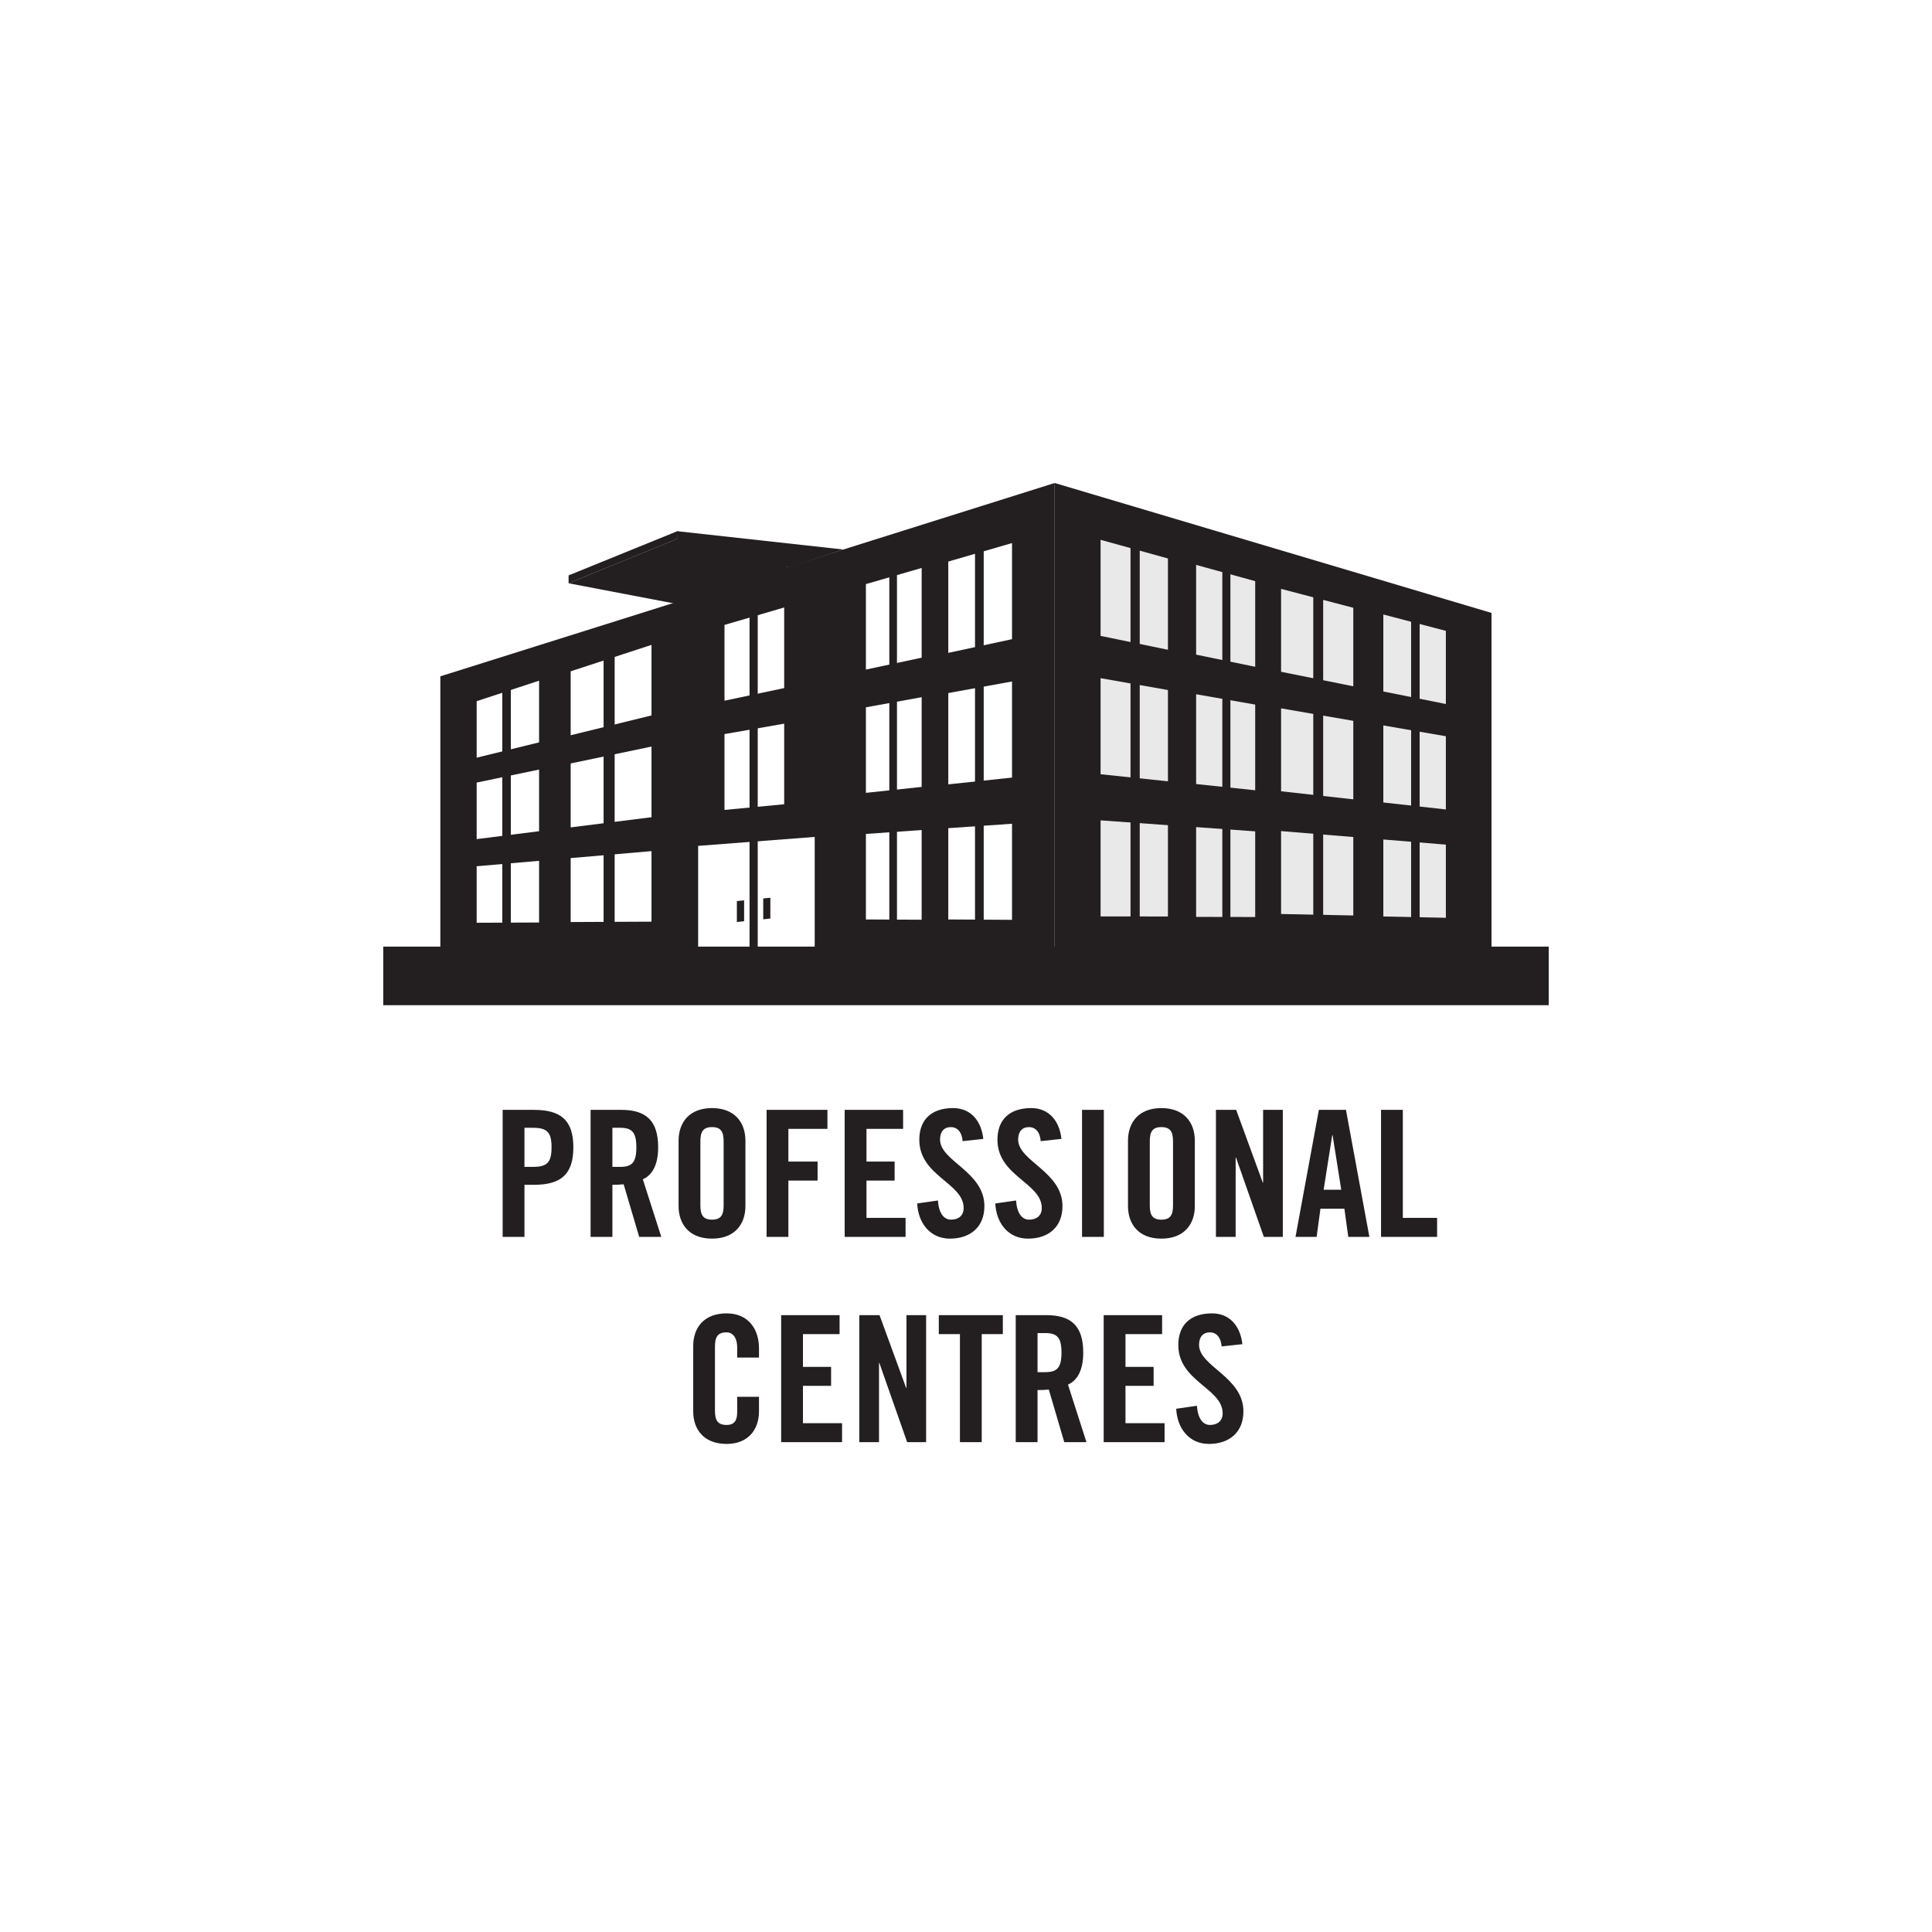
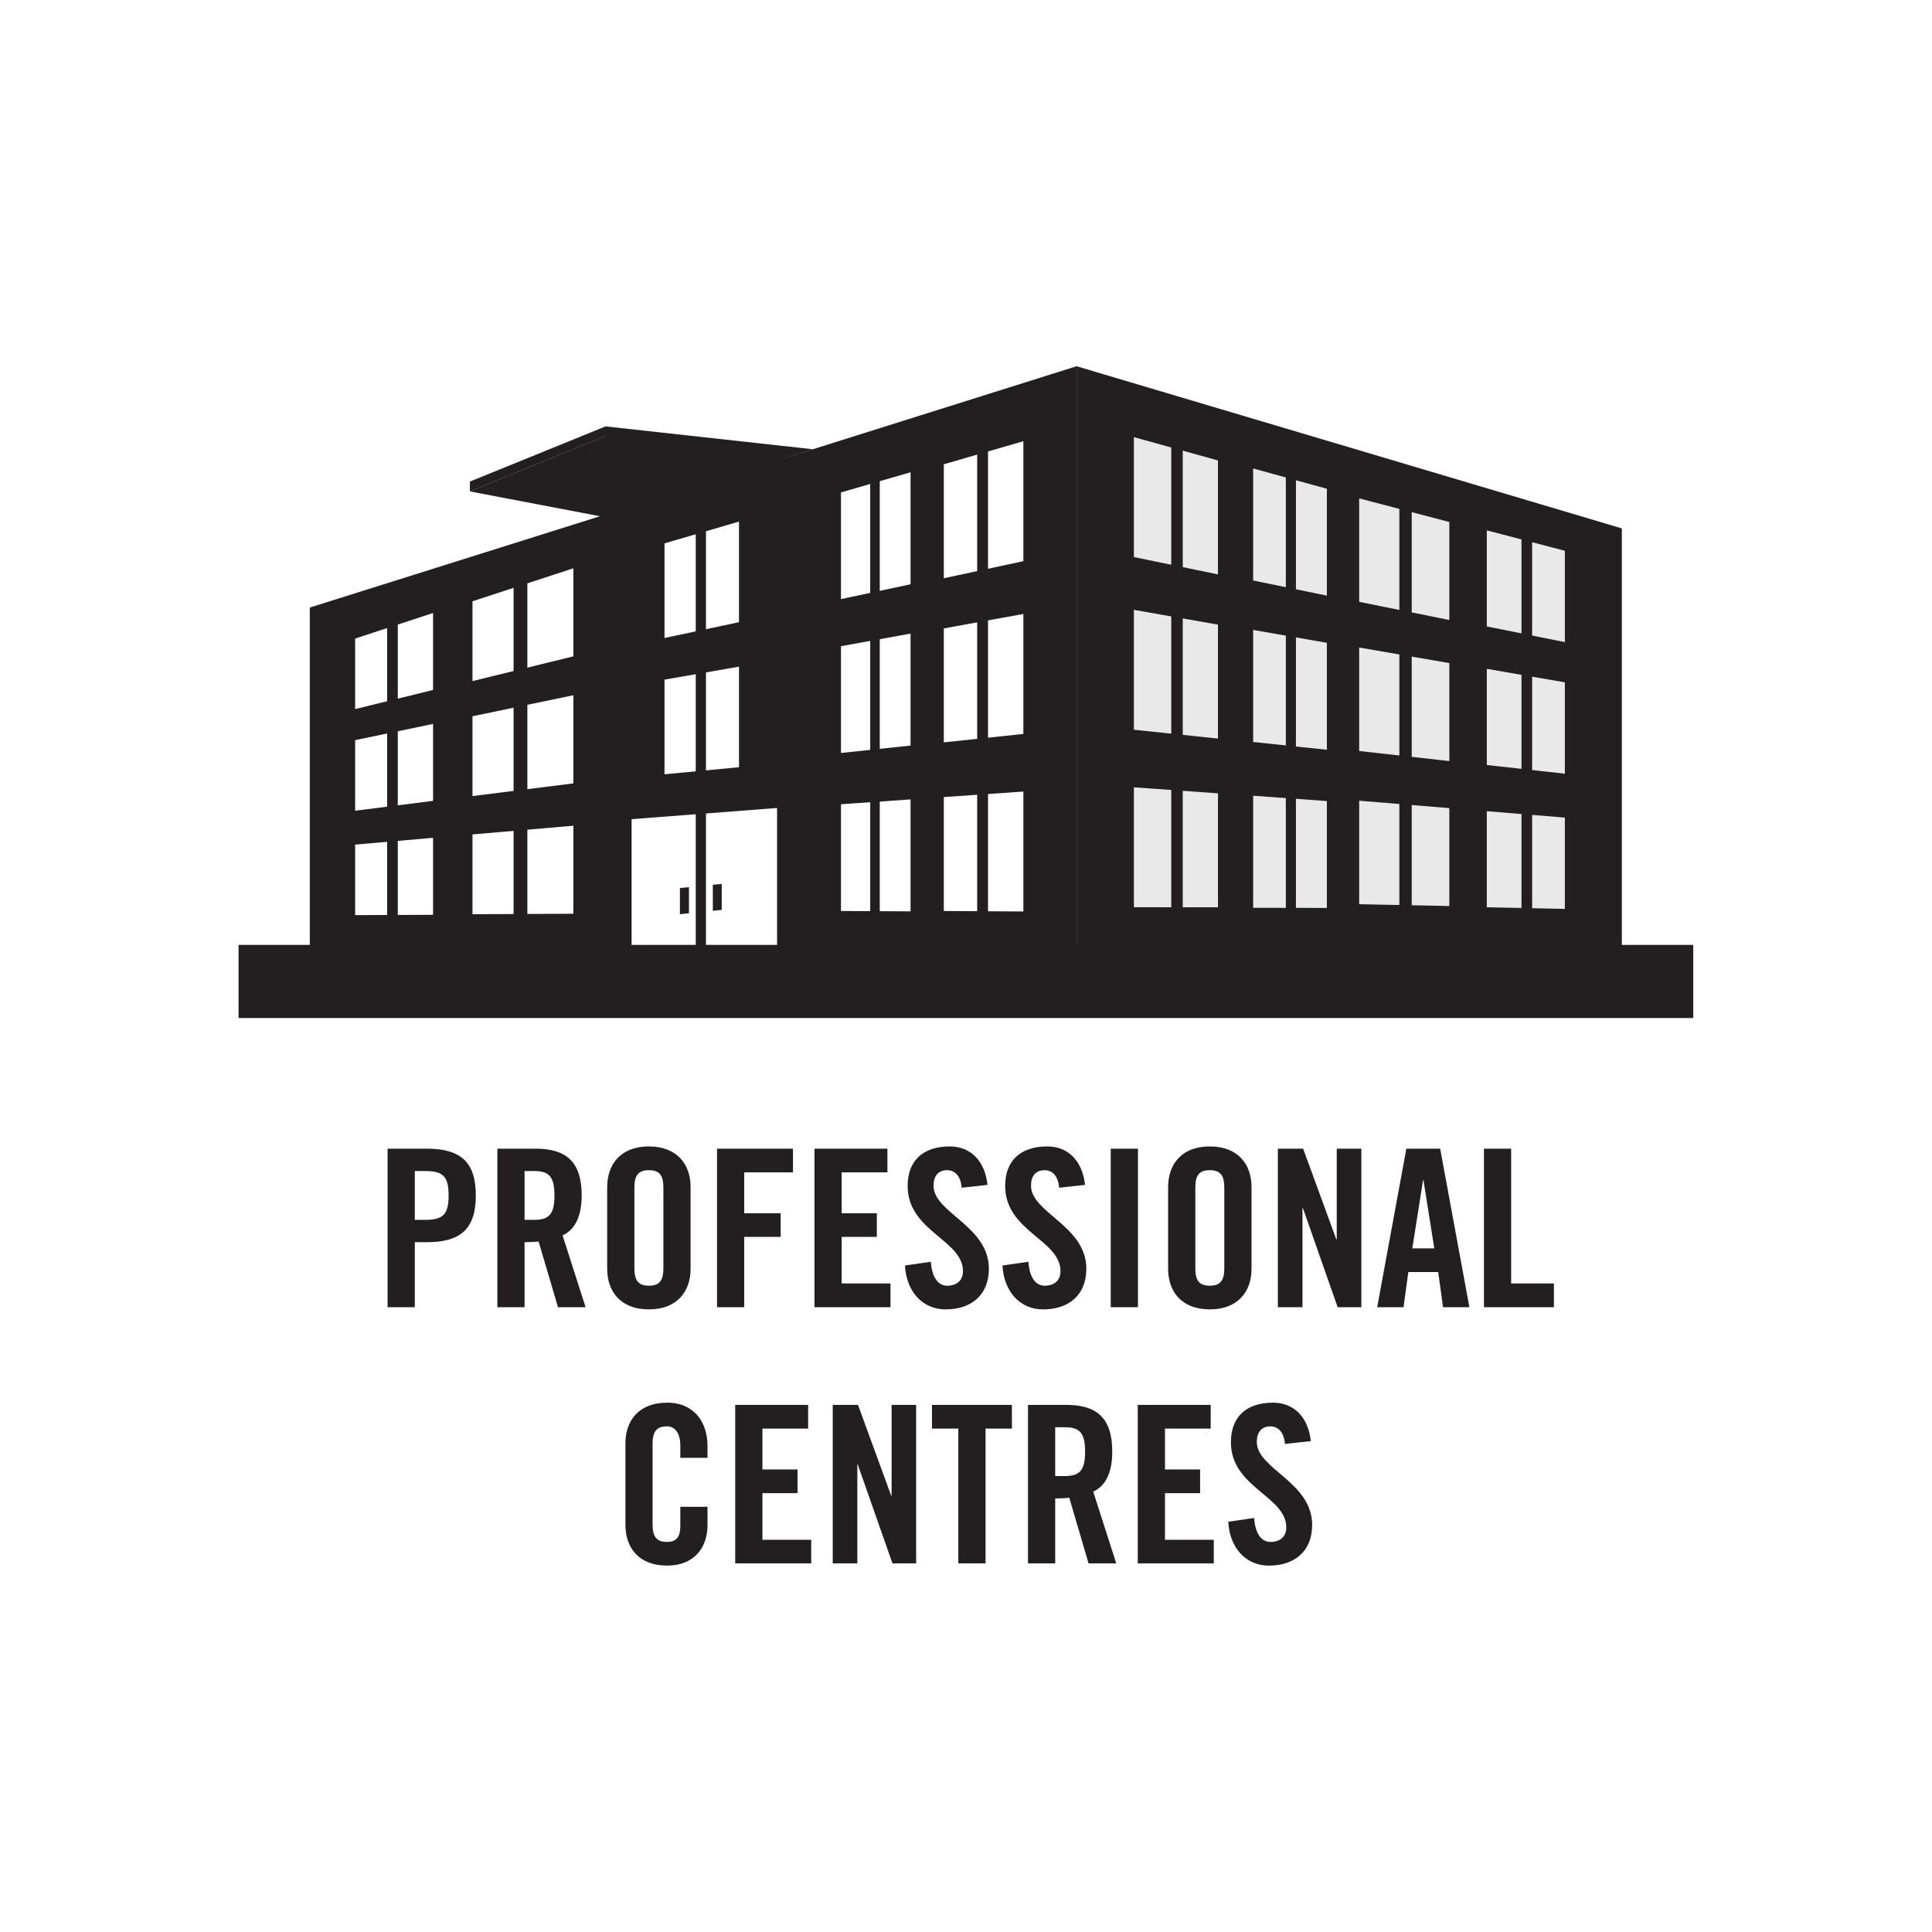
- <svg xmlns="http://www.w3.org/2000/svg" class="class-icon" viewBox="0 0 144 144">
+ <svg xmlns="http://www.w3.org/2000/svg" class="class-icon" viewBox="14.32 14.13 115.37 115.37">
  <path fill-rule="nonzero" fill="rgb(13.73%, 12.16%, 12.549%)" fill-opacity="1" d="M 78.609 36 L 78.609 70.953 L 111.168 70.938 L 111.168 45.684 " />
  <path fill-rule="nonzero" fill="rgb(91.364%, 91.206%, 91.246%)" fill-opacity="1" d="M 89.152 48.793 L 93.555 49.699 L 93.555 43.316 L 89.152 42.105 " />
  <path fill-rule="nonzero" fill="rgb(91.364%, 91.206%, 91.246%)" fill-opacity="1" d="M 89.152 58.438 L 93.555 58.902 L 93.555 52.516 L 89.152 51.746 " />
  <path fill-rule="nonzero" fill="rgb(91.364%, 91.206%, 91.246%)" fill-opacity="1" d="M 89.152 68.34 L 93.555 68.348 L 93.555 61.965 L 89.152 61.648 " />
  <path fill-rule="nonzero" fill="rgb(13.73%, 12.16%, 12.549%)" fill-opacity="1" d="M 91.105 69.754 L 91.707 69.746 L 91.707 41.242 L 91.105 41.066 " />
  <path fill-rule="nonzero" fill="rgb(91.364%, 91.206%, 91.246%)" fill-opacity="1" d="M 82.031 47.395 L 87.051 48.43 L 87.051 41.625 L 82.031 40.234 " />
  <path fill-rule="nonzero" fill="rgb(91.364%, 91.206%, 91.246%)" fill-opacity="1" d="M 82.031 57.707 L 87.051 58.234 L 87.051 51.43 L 82.031 50.547 " />
  <path fill-rule="nonzero" fill="rgb(91.364%, 91.206%, 91.246%)" fill-opacity="1" d="M 82.031 68.305 L 87.051 68.309 L 87.051 61.504 L 82.031 61.145 " />
  <path fill-rule="nonzero" fill="rgb(13.73%, 12.16%, 12.549%)" fill-opacity="1" d="M 84.262 69.836 L 84.949 69.797 L 84.949 39.371 L 84.262 39.191 " />
  <path fill-rule="nonzero" fill="rgb(91.364%, 91.206%, 91.246%)" fill-opacity="1" d="M 103.105 51.539 L 107.766 52.473 L 107.766 47.02 L 103.105 45.801 " />
  <path fill-rule="nonzero" fill="rgb(91.364%, 91.206%, 91.246%)" fill-opacity="1" d="M 103.105 59.812 L 107.766 60.332 L 107.766 54.875 L 103.105 54.07 " />
  <path fill-rule="nonzero" fill="rgb(91.364%, 91.206%, 91.246%)" fill-opacity="1" d="M 103.105 68.309 L 107.766 68.406 L 107.766 62.953 L 103.105 62.57 " />
  <path fill-rule="nonzero" fill="rgb(13.73%, 12.16%, 12.549%)" fill-opacity="1" d="M 105.176 69.555 L 105.812 69.562 L 105.812 45.168 L 105.176 44.992 " />
  <path fill-rule="nonzero" fill="rgb(91.364%, 91.206%, 91.246%)" fill-opacity="1" d="M 95.484 50.07 L 100.867 51.152 L 100.867 45.301 L 95.484 43.891 " />
  <path fill-rule="nonzero" fill="rgb(91.364%, 91.206%, 91.246%)" fill-opacity="1" d="M 95.484 58.977 L 100.867 59.578 L 100.867 53.727 L 95.484 52.797 " />
  <path fill-rule="nonzero" fill="rgb(91.364%, 91.206%, 91.246%)" fill-opacity="1" d="M 95.484 68.125 L 100.867 68.234 L 100.867 62.387 L 95.484 61.945 " />
  <path fill-rule="nonzero" fill="rgb(13.73%, 12.16%, 12.549%)" fill-opacity="1" d="M 97.883 69.492 L 98.621 69.477 L 98.621 43.27 L 97.883 43.09 " />
  <path fill-rule="nonzero" fill="rgb(13.73%, 12.16%, 12.549%)" fill-opacity="1" d="M 50.488 39.59 L 42.379 42.887 L 42.379 43.473 L 50.488 40.16 " />
  <path fill-rule="nonzero" fill="rgb(13.73%, 12.16%, 12.549%)" fill-opacity="1" d="M 50.48 40.16 L 42.375 43.473 L 50.434 45.012 L 58.793 42.27 " />
  <path fill-rule="nonzero" fill="rgb(13.73%, 12.16%, 12.549%)" fill-opacity="1" d="M 50.457 39.59 L 50.488 40.879 L 58.793 42.273 L 62.859 40.957 " />
  <path fill-rule="nonzero" fill="rgb(13.73%, 12.16%, 12.549%)" fill-opacity="1" d="M 78.609 36 L 32.82 50.41 L 32.82 70.727 L 78.609 70.703 " />
  <path fill-rule="nonzero" fill="rgb(100%, 100%, 100%)" fill-opacity="1" d="M 40.18 55.332 L 35.527 56.473 L 35.527 52.262 L 40.18 50.734 " />
  <path fill-rule="nonzero" fill="rgb(100%, 100%, 100%)" fill-opacity="1" d="M 40.18 61.953 L 35.527 62.543 L 35.527 58.328 L 40.18 57.359 " />
  <path fill-rule="nonzero" fill="rgb(100%, 100%, 100%)" fill-opacity="1" d="M 40.18 68.758 L 35.527 68.777 L 35.527 64.566 L 40.18 64.16 " />
  <path fill-rule="nonzero" fill="rgb(13.73%, 12.16%, 12.549%)" fill-opacity="1" d="M 37.438 50.586 L 37.438 69.711 L 38.074 69.719 L 38.074 50.363 " />
  <path fill-rule="nonzero" fill="rgb(100%, 100%, 100%)" fill-opacity="1" d="M 48.559 53.324 L 42.535 54.801 L 42.535 50.035 L 48.559 48.066 " />
  <path fill-rule="nonzero" fill="rgb(100%, 100%, 100%)" fill-opacity="1" d="M 48.559 60.91 L 42.535 61.668 L 42.535 56.902 L 48.559 55.645 " />
  <path fill-rule="nonzero" fill="rgb(100%, 100%, 100%)" fill-opacity="1" d="M 48.559 68.695 L 42.535 68.723 L 42.535 63.957 L 48.559 63.438 " />
  <path fill-rule="nonzero" fill="rgb(13.73%, 12.16%, 12.549%)" fill-opacity="1" d="M 44.988 48.039 L 44.988 69.781 L 45.812 69.809 L 45.812 47.77 " />
  <path fill-rule="nonzero" fill="rgb(100%, 100%, 100%)" fill-opacity="1" d="M 68.695 49.02 L 64.539 49.906 L 64.539 43.535 L 68.695 42.332 " />
  <path fill-rule="nonzero" fill="rgb(100%, 100%, 100%)" fill-opacity="1" d="M 68.695 58.652 L 64.539 59.094 L 64.539 52.719 L 68.695 51.965 " />
  <path fill-rule="nonzero" fill="rgb(100%, 100%, 100%)" fill-opacity="1" d="M 68.695 68.551 L 64.539 68.531 L 64.539 62.156 L 68.695 61.867 " />
  <path fill-rule="nonzero" fill="rgb(13.73%, 12.16%, 12.549%)" fill-opacity="1" d="M 66.285 41.461 L 66.285 69.938 L 66.855 69.949 L 66.855 41.285 " />
  <path fill-rule="nonzero" fill="rgb(100%, 100%, 100%)" fill-opacity="1" d="M 75.43 47.641 L 70.68 48.66 L 70.68 41.855 L 75.43 40.477 " />
  <path fill-rule="nonzero" fill="rgb(100%, 100%, 100%)" fill-opacity="1" d="M 75.43 57.957 L 70.68 58.461 L 70.68 51.656 L 75.43 50.793 " />
  <path fill-rule="nonzero" fill="rgb(100%, 100%, 100%)" fill-opacity="1" d="M 75.43 68.559 L 70.68 68.531 L 70.68 61.727 L 75.43 61.398 " />
  <path fill-rule="nonzero" fill="rgb(13.73%, 12.16%, 12.549%)" fill-opacity="1" d="M 72.672 39.605 L 72.672 70.035 L 73.32 70.074 L 73.32 39.43 " />
  <path fill-rule="nonzero" fill="rgb(100%, 100%, 100%)" fill-opacity="1" d="M 60.723 70.863 L 52.035 71.25 L 52.035 63.047 L 60.723 62.379 " />
  <path fill-rule="nonzero" fill="rgb(100%, 100%, 100%)" fill-opacity="1" d="M 58.449 51.285 L 54 52.227 L 54 46.578 L 58.449 45.277 " />
  <path fill-rule="nonzero" fill="rgb(100%, 100%, 100%)" fill-opacity="1" d="M 58.449 59.945 L 54 60.367 L 54 54.715 L 58.449 53.938 " />
  <path fill-rule="nonzero" fill="rgb(13.73%, 12.16%, 12.549%)" fill-opacity="1" d="M 55.867 44.633 L 55.867 70.832 L 56.477 70.812 L 56.477 44.391 " />
  <path fill-rule="nonzero" fill="rgb(13.73%, 12.16%, 12.549%)" fill-opacity="1" d="M 56.887 66.965 L 56.887 68.52 L 57.418 68.461 L 57.418 66.914 " />
  <path fill-rule="nonzero" fill="rgb(13.73%, 12.16%, 12.549%)" fill-opacity="1" d="M 54.922 67.16 L 54.922 68.723 L 55.461 68.664 L 55.461 67.105 " />
  <path fill-rule="nonzero" fill="rgb(13.73%, 12.16%, 12.549%)" fill-opacity="1" d="M 28.566 70.555 L 28.566 74.922 L 115.434 74.922 L 115.434 70.555 L 28.566 70.555 " />
  <path fill-rule="nonzero" fill="rgb(13.73%, 12.16%, 12.549%)" fill-opacity="1" d="M 56.57 101.184 L 56.57 100.488 C 56.57 99.07 55.785 97.891 54.156 97.891 C 52.453 97.891 51.668 98.98 51.668 100.316 L 51.668 105.195 C 51.668 106.535 52.453 107.621 54.156 107.621 C 55.785 107.621 56.57 106.535 56.57 105.195 L 56.57 104.109 L 54.945 104.109 L 54.945 105.25 C 54.945 105.867 54.746 106.207 54.156 106.207 C 53.5 106.207 53.289 105.867 53.289 105.156 L 53.289 100.355 C 53.289 99.648 53.5 99.305 54.156 99.305 C 54.578 99.305 54.945 99.648 54.945 100.449 L 54.945 101.184 Z M 62.762 107.488 L 62.762 106.078 L 59.848 106.078 L 59.848 103.293 L 61.945 103.293 L 61.945 101.879 L 59.848 101.879 L 59.848 99.438 L 62.578 99.438 L 62.578 98.023 L 58.223 98.023 L 58.223 107.488 Z M 65.516 107.488 L 65.516 101.578 L 65.539 101.578 L 67.613 107.488 L 69.027 107.488 L 69.027 98.023 L 67.562 98.023 L 67.562 103.438 L 67.535 103.438 L 65.555 98.023 L 64.047 98.023 L 64.047 107.488 Z M 71.547 107.488 L 73.172 107.488 L 73.172 99.438 L 74.746 99.438 L 74.746 98.023 L 69.973 98.023 L 69.973 99.438 L 71.547 99.438 Z M 77.332 99.359 L 77.906 99.359 C 78.789 99.359 79.117 99.688 79.117 100.816 C 79.117 101.945 78.789 102.273 77.906 102.273 L 77.332 102.273 Z M 77.332 103.609 C 77.617 103.609 77.961 103.594 78.172 103.57 L 79.324 107.488 L 80.977 107.488 L 79.602 103.203 C 80.152 102.953 80.738 102.34 80.738 100.816 C 80.738 98.797 79.809 98.023 77.988 98.023 L 75.707 98.023 L 75.707 107.488 L 77.332 107.488 Z M 86.801 107.488 L 86.801 106.078 L 83.887 106.078 L 83.887 103.293 L 85.984 103.293 L 85.984 101.879 L 83.887 101.879 L 83.887 99.438 L 86.617 99.438 L 86.617 98.023 L 82.262 98.023 L 82.262 107.488 Z M 92.598 100.188 C 92.453 98.848 91.664 97.891 90.34 97.891 C 88.742 97.891 87.824 98.742 87.824 100.25 C 87.824 102.969 91.129 103.465 91.129 105.34 C 91.129 105.906 90.746 106.207 90.184 106.207 C 89.66 106.207 89.277 105.734 89.211 104.777 L 87.668 105 C 87.73 106.414 88.598 107.621 90.105 107.621 C 91.625 107.621 92.676 106.758 92.676 105.195 C 92.676 102.625 89.371 101.852 89.371 100.238 C 89.371 99.648 89.66 99.305 90.184 99.305 C 90.551 99.305 90.984 99.543 91.051 100.355 L 92.598 100.188 " />
  <path fill-rule="nonzero" fill="rgb(13.73%, 12.16%, 12.549%)" fill-opacity="1" d="M 39.09 84.059 L 39.719 84.059 C 40.781 84.059 41.109 84.387 41.109 85.516 C 41.109 86.645 40.781 86.973 39.719 86.973 L 39.09 86.973 Z M 39.09 92.191 L 39.09 88.309 L 39.797 88.309 C 41.805 88.309 42.734 87.535 42.734 85.516 C 42.734 83.496 41.805 82.723 39.797 82.723 L 37.465 82.723 L 37.465 92.191 Z M 45.645 84.059 L 46.223 84.059 C 47.102 84.059 47.43 84.387 47.43 85.516 C 47.43 86.645 47.102 86.973 46.223 86.973 L 45.645 86.973 Z M 45.645 88.309 C 45.934 88.309 46.277 88.293 46.484 88.27 L 47.641 92.191 L 49.289 92.191 L 47.914 87.902 C 48.465 87.652 49.055 87.035 49.055 85.516 C 49.055 83.496 48.125 82.723 46.301 82.723 L 44.02 82.723 L 44.02 92.191 L 45.645 92.191 Z M 50.578 89.895 C 50.578 91.234 51.363 92.32 53.07 92.32 C 54.773 92.32 55.559 91.234 55.559 89.895 L 55.559 85.016 C 55.559 83.68 54.773 82.59 53.07 82.59 C 51.363 82.59 50.578 83.68 50.578 85.016 Z M 52.203 85.055 C 52.203 84.348 52.414 84.008 53.07 84.008 C 53.727 84.008 53.934 84.348 53.934 85.055 L 53.934 89.855 C 53.934 90.566 53.727 90.906 53.07 90.906 C 52.414 90.906 52.203 90.566 52.203 89.855 Z M 58.762 92.191 L 58.762 87.992 L 60.938 87.992 L 60.938 86.578 L 58.762 86.578 L 58.762 84.137 L 61.672 84.137 L 61.672 82.723 L 57.137 82.723 L 57.137 92.191 Z M 67.496 92.191 L 67.496 90.773 L 64.582 90.773 L 64.582 87.992 L 66.68 87.992 L 66.68 86.578 L 64.582 86.578 L 64.582 84.137 L 67.312 84.137 L 67.312 82.723 L 62.957 82.723 L 62.957 92.191 Z M 73.289 84.887 C 73.148 83.547 72.359 82.59 71.035 82.59 C 69.438 82.59 68.52 83.441 68.52 84.949 C 68.52 87.664 71.824 88.164 71.824 90.039 C 71.824 90.605 71.445 90.906 70.879 90.906 C 70.355 90.906 69.973 90.434 69.906 89.477 L 68.363 89.699 C 68.426 91.117 69.293 92.32 70.801 92.32 C 72.32 92.32 73.371 91.457 73.371 89.895 C 73.371 87.324 70.066 86.551 70.066 84.938 C 70.066 84.348 70.352 84.008 70.879 84.008 C 71.246 84.008 71.68 84.242 71.746 85.055 Z M 79.113 84.887 C 78.969 83.547 78.184 82.59 76.859 82.59 C 75.258 82.59 74.344 83.441 74.344 84.949 C 74.344 87.664 77.648 88.164 77.648 90.039 C 77.648 90.605 77.266 90.906 76.703 90.906 C 76.176 90.906 75.797 90.434 75.73 89.477 L 74.184 89.699 C 74.25 91.117 75.113 92.32 76.621 92.32 C 78.145 92.32 79.191 91.457 79.191 89.895 C 79.191 87.324 75.887 86.551 75.887 84.938 C 75.887 84.348 76.176 84.008 76.703 84.008 C 77.07 84.008 77.504 84.242 77.566 85.055 Z M 82.273 92.191 L 82.273 82.723 L 80.648 82.723 L 80.648 92.191 Z M 84.074 89.895 C 84.074 91.234 84.859 92.32 86.562 92.32 C 88.27 92.32 89.055 91.234 89.055 89.895 L 89.055 85.016 C 89.055 83.68 88.27 82.59 86.562 82.59 C 84.859 82.59 84.074 83.68 84.074 85.016 Z M 85.699 85.055 C 85.699 84.348 85.906 84.008 86.562 84.008 C 87.219 84.008 87.43 84.348 87.43 85.055 L 87.43 89.855 C 87.43 90.566 87.219 90.906 86.562 90.906 C 85.906 90.906 85.699 90.566 85.699 89.855 Z M 92.098 92.191 L 92.098 86.277 L 92.125 86.277 L 94.199 92.191 L 95.613 92.191 L 95.613 82.723 L 94.145 82.723 L 94.145 88.137 L 94.117 88.137 L 92.137 82.723 L 90.629 82.723 L 90.629 92.191 Z M 99.297 84.609 L 99.324 84.609 L 99.969 88.676 L 98.656 88.676 Z M 98.418 90.09 L 100.203 90.09 L 100.492 92.191 L 102.066 92.191 L 100.32 82.723 L 98.301 82.723 L 96.559 92.191 L 98.133 92.191 Z M 107.113 92.191 L 107.113 90.773 L 104.559 90.773 L 104.559 82.723 L 102.934 82.723 L 102.934 92.191 L 107.113 92.191 " />
</svg>
